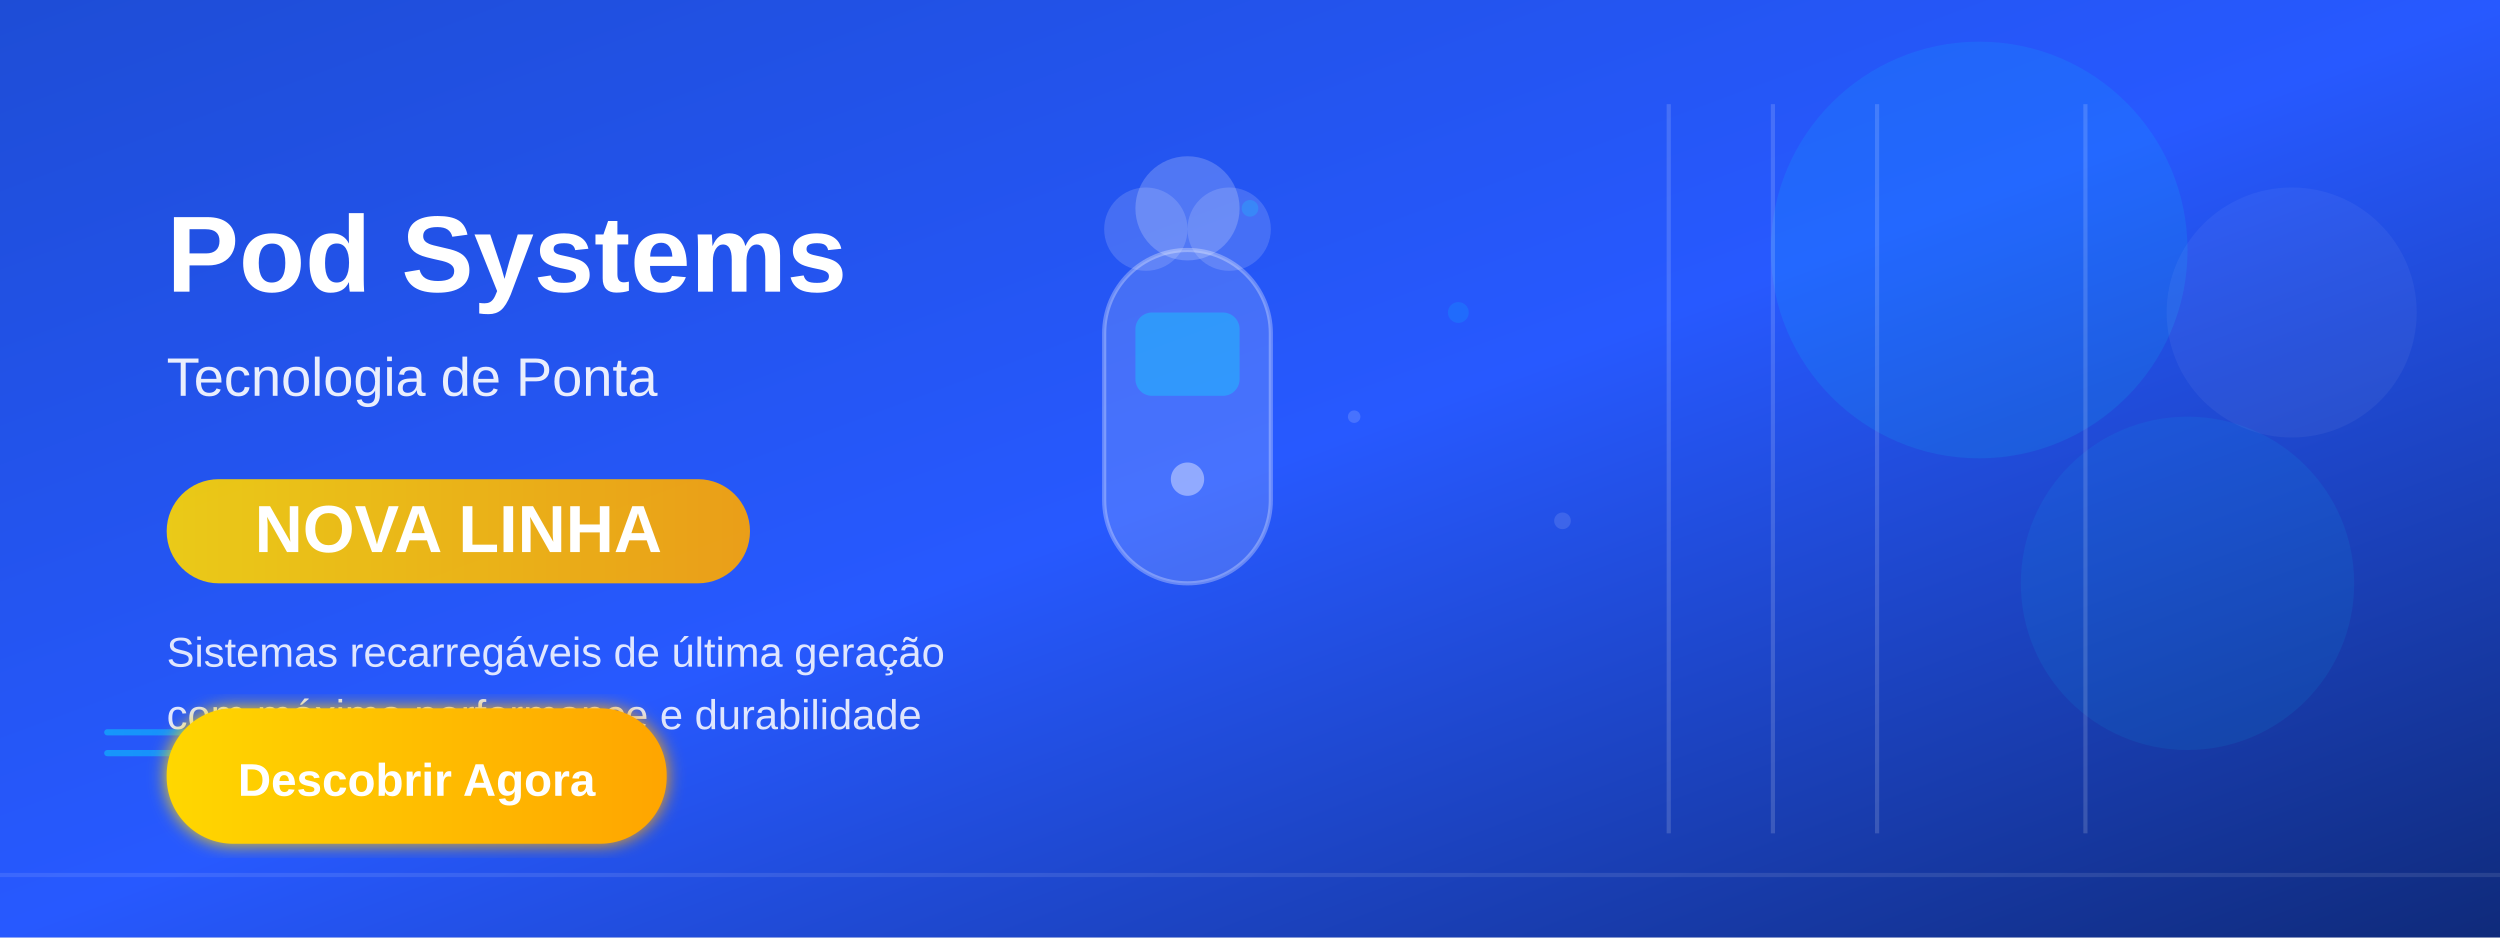
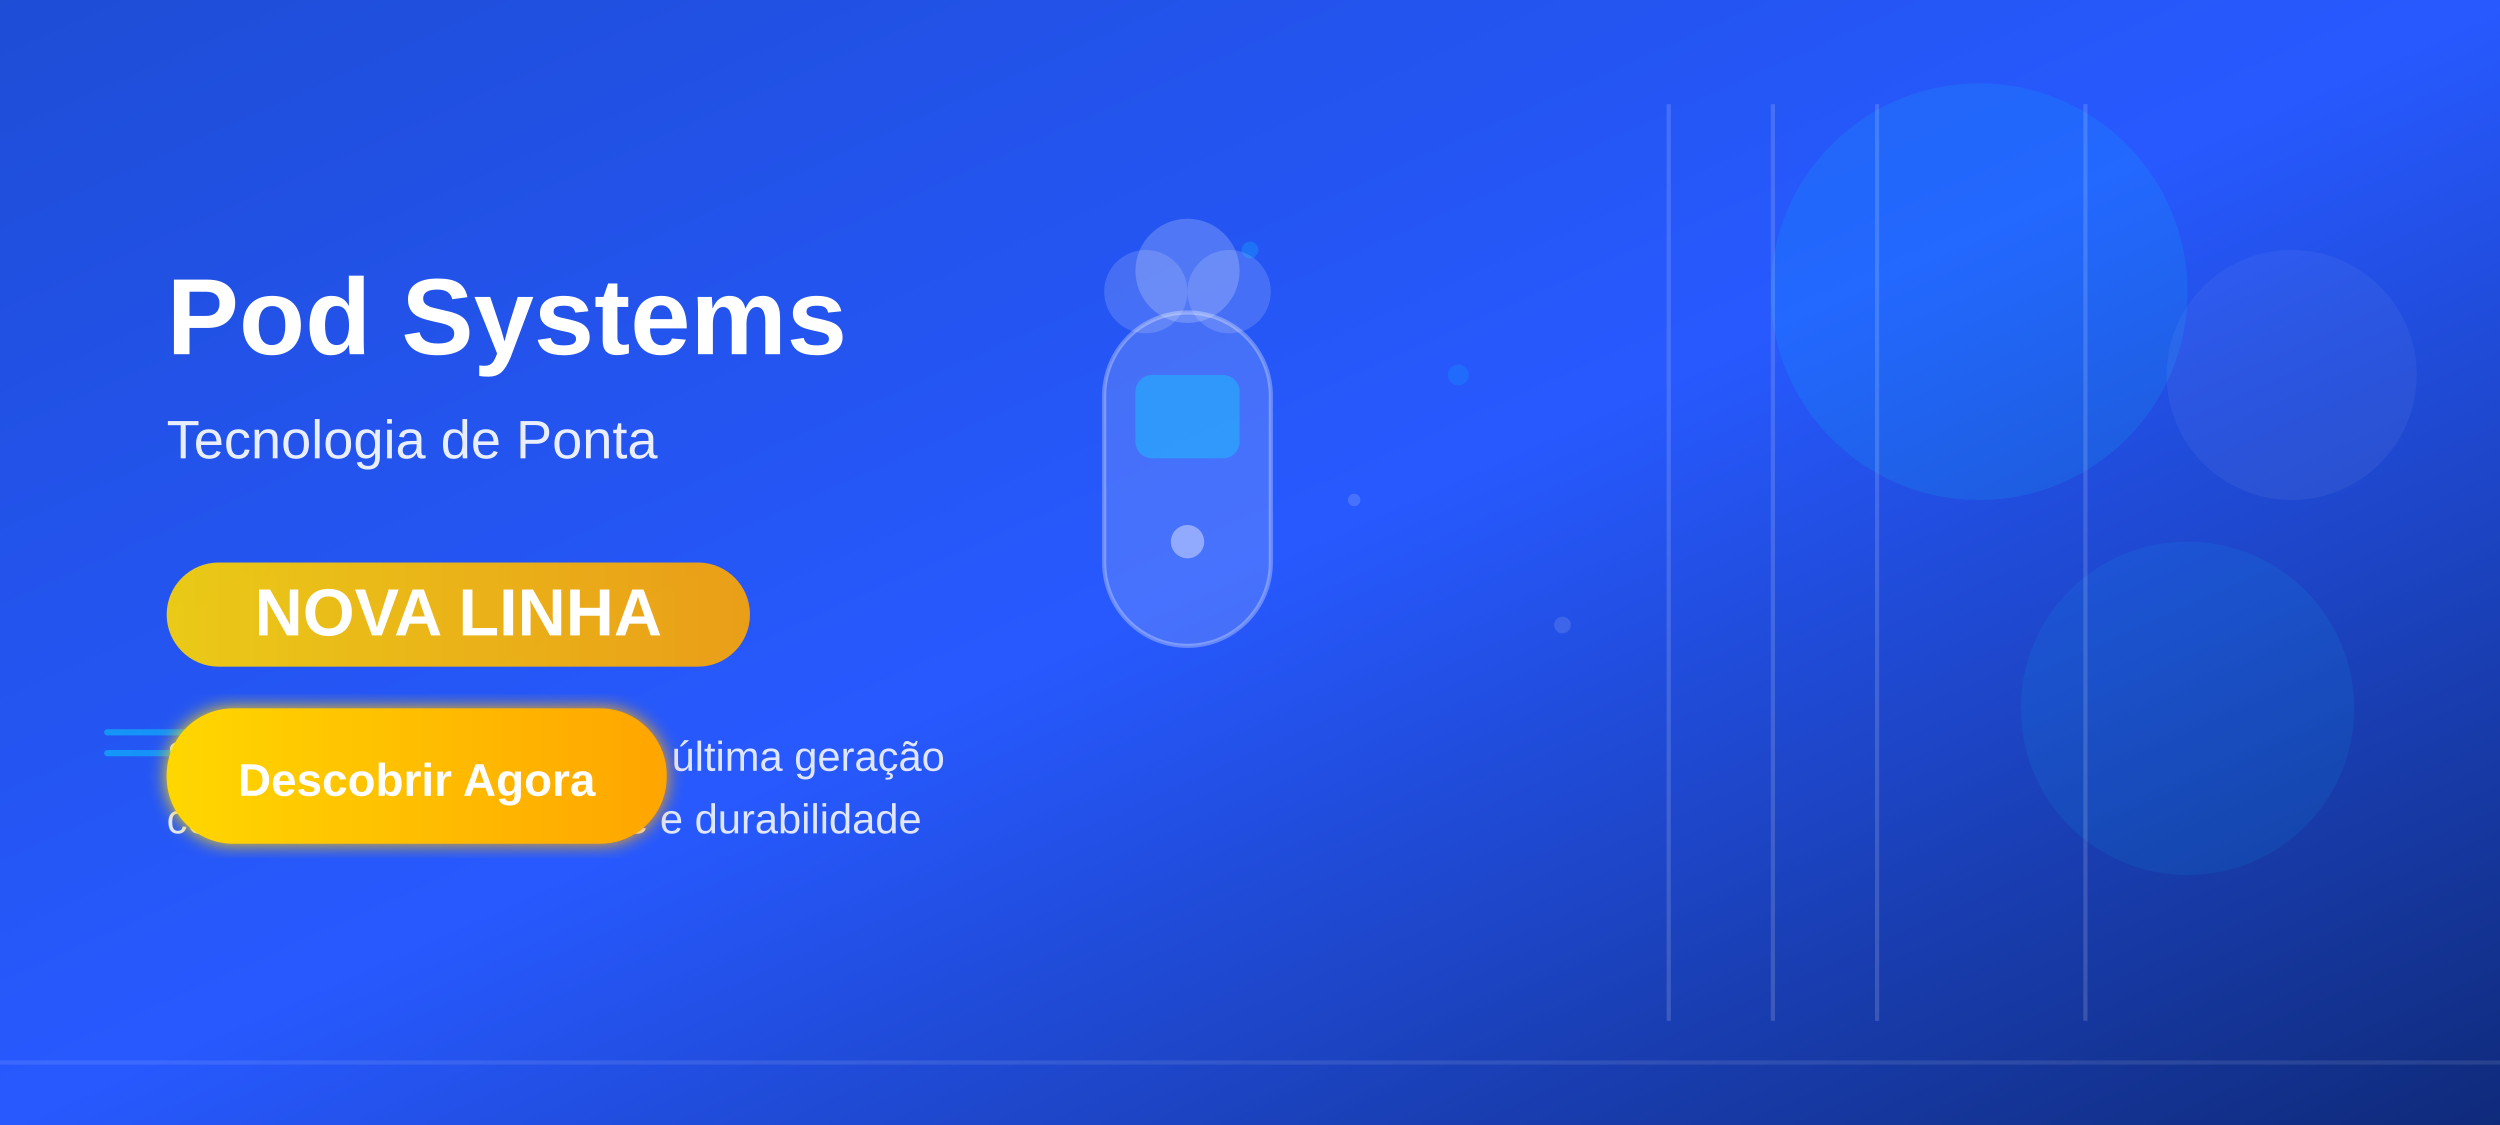
- <svg xmlns="http://www.w3.org/2000/svg" width="1200" height="450" viewBox="0 0 1200 450">
+ <svg xmlns="http://www.w3.org/2000/svg" width="1200" height="540" viewBox="0 0 1200 540">
  <defs>
    <linearGradient id="bgGradient1" x1="0%" y1="0%" x2="100%" y2="100%">
      <stop offset="0%" style="stop-color:#1e4dd6;stop-opacity:1" />
      <stop offset="50%" style="stop-color:#2759FF;stop-opacity:1" />
      <stop offset="100%" style="stop-color:#0f2a7a;stop-opacity:1" />
    </linearGradient>
    <linearGradient id="accentGradient1" x1="0%" y1="0%" x2="100%" y2="0%">
      <stop offset="0%" style="stop-color:#00F5FF;stop-opacity:1" />
      <stop offset="50%" style="stop-color:#00D9FF;stop-opacity:1" />
      <stop offset="100%" style="stop-color:#0099CC;stop-opacity:1" />
    </linearGradient>
    <linearGradient id="highlightGradient" x1="0%" y1="0%" x2="100%" y2="0%">
      <stop offset="0%" style="stop-color:#FFD700;stop-opacity:1" />
      <stop offset="100%" style="stop-color:#FFA500;stop-opacity:1" />
    </linearGradient>
    <filter id="glow1">
      <feGaussianBlur stdDeviation="4" result="coloredBlur" />
      <feMerge>
        <feMergeNode in="coloredBlur" />
        <feMergeNode in="SourceGraphic" />
      </feMerge>
    </filter>
  </defs>
-   <rect width="1200" height="450" fill="url(#bgGradient1)" />
-   <circle cx="950" cy="120" r="100" fill="rgba(0,245,255,0.1)" />
-   <circle cx="1050" cy="280" r="80" fill="rgba(0,217,255,0.08)" />
-   <circle cx="1100" cy="150" r="60" fill="rgba(255,255,255,0.05)" />
+   <rect width="1200" height="540" fill="url(#bgGradient1)" />
+   <circle cx="950" cy="140" r="100" fill="rgba(0,245,255,0.1)" />
+   <circle cx="1050" cy="340" r="80" fill="rgba(0,217,255,0.08)" />
+   <circle cx="1100" cy="180" r="60" fill="rgba(255,255,255,0.05)" />
  <g opacity="0.15">
-     <rect x="800" y="50" width="2" height="350" fill="white" />
-     <rect x="850" y="50" width="2" height="350" fill="white" />
-     <rect x="900" y="50" width="2" height="350" fill="white" />
-     <rect x="1000" y="50" width="2" height="350" fill="white" />
+     <rect x="800" y="50" width="2" height="440" fill="white" />
+     <rect x="850" y="50" width="2" height="440" fill="white" />
+     <rect x="900" y="50" width="2" height="440" fill="white" />
+     <rect x="1000" y="50" width="2" height="440" fill="white" />
  </g>
-   <g transform="translate(80, 70)">
-     <g transform="translate(450, 30)">
+   <g transform="translate(80, 90)">
+     <g transform="translate(450, 40)">
      <rect x="0" y="20" width="80" height="160" rx="40" fill="rgba(255,255,255,0.15)" stroke="rgba(255,255,255,0.3)" stroke-width="2" />
      <rect x="15" y="50" width="50" height="40" rx="8" fill="rgba(0,245,255,0.3)" />
      <circle cx="40" cy="130" r="8" fill="rgba(255,255,255,0.4)" />
      <circle cx="40" cy="0" r="25" fill="rgba(255,255,255,0.2)" />
      <circle cx="20" cy="10" r="20" fill="rgba(255,255,255,0.15)" />
      <circle cx="60" cy="10" r="20" fill="rgba(255,255,255,0.15)" />
    </g>
-     <text x="0" y="70" font-family="Arial, sans-serif" font-size="52" font-weight="bold" fill="white">
+     <text x="0" y="80" font-family="Arial, sans-serif" font-size="52" font-weight="bold" fill="white">
      Pod Systems
    </text>
-     <text x="0" y="120" font-family="Arial, sans-serif" font-size="26" fill="rgba(255,255,255,0.9)">
+     <text x="0" y="130" font-family="Arial, sans-serif" font-size="26" fill="rgba(255,255,255,0.9)">
      Tecnologia de Ponta
    </text>
-     <g transform="translate(0, 160)">
+     <g transform="translate(0, 180)">
      <rect x="0" y="0" width="280" height="50" rx="25" fill="url(#highlightGradient)" opacity="0.9" />
      <text x="140" y="35" font-family="Arial, sans-serif" font-size="32" font-weight="bold" fill="white" text-anchor="middle">
        NOVA LINHA
      </text>
    </g>
-     <text x="0" y="250" font-family="Arial, sans-serif" font-size="20" fill="rgba(255,255,255,0.85)">
+     <text x="0" y="280" font-family="Arial, sans-serif" font-size="20" fill="rgba(255,255,255,0.85)">
      Sistemas recarregáveis de última geração
    </text>
-     <text x="0" y="280" font-family="Arial, sans-serif" font-size="20" fill="rgba(255,255,255,0.85)">
+     <text x="0" y="310" font-family="Arial, sans-serif" font-size="20" fill="rgba(255,255,255,0.85)">
      com máxima performance e durabilidade
    </text>
  </g>
  <g opacity="0.4">
    <rect x="50" y="350" width="150" height="3" rx="1.5" fill="url(#accentGradient1)" />
    <rect x="50" y="360" width="120" height="3" rx="1.5" fill="url(#accentGradient1)" />
  </g>
  <g transform="translate(80, 340)">
    <rect x="0" y="0" width="240" height="65" rx="32" fill="url(#highlightGradient)" filter="url(#glow1)" />
    <text x="120" y="42" font-family="Arial, sans-serif" font-size="22" font-weight="bold" fill="white" text-anchor="middle">
      Descobrir Agora
    </text>
  </g>
  <g opacity="0.3">
-     <circle cx="600" cy="100" r="4" fill="rgba(0,245,255,0.6)" />
-     <circle cx="650" cy="200" r="3" fill="rgba(255,255,255,0.5)" />
-     <circle cx="700" cy="150" r="5" fill="rgba(0,217,255,0.5)" />
-     <circle cx="750" cy="250" r="4" fill="rgba(255,255,255,0.4)" />
+     <circle cx="600" cy="120" r="4" fill="rgba(0,245,255,0.6)" />
+     <circle cx="650" cy="240" r="3" fill="rgba(255,255,255,0.5)" />
+     <circle cx="700" cy="180" r="5" fill="rgba(0,217,255,0.5)" />
+     <circle cx="750" cy="300" r="4" fill="rgba(255,255,255,0.4)" />
  </g>
-   <line x1="0" y1="420" x2="1200" y2="420" stroke="rgba(255,255,255,0.1)" stroke-width="2" />
+   <line x1="0" y1="510" x2="1200" y2="510" stroke="rgba(255,255,255,0.1)" stroke-width="2" />
</svg>
